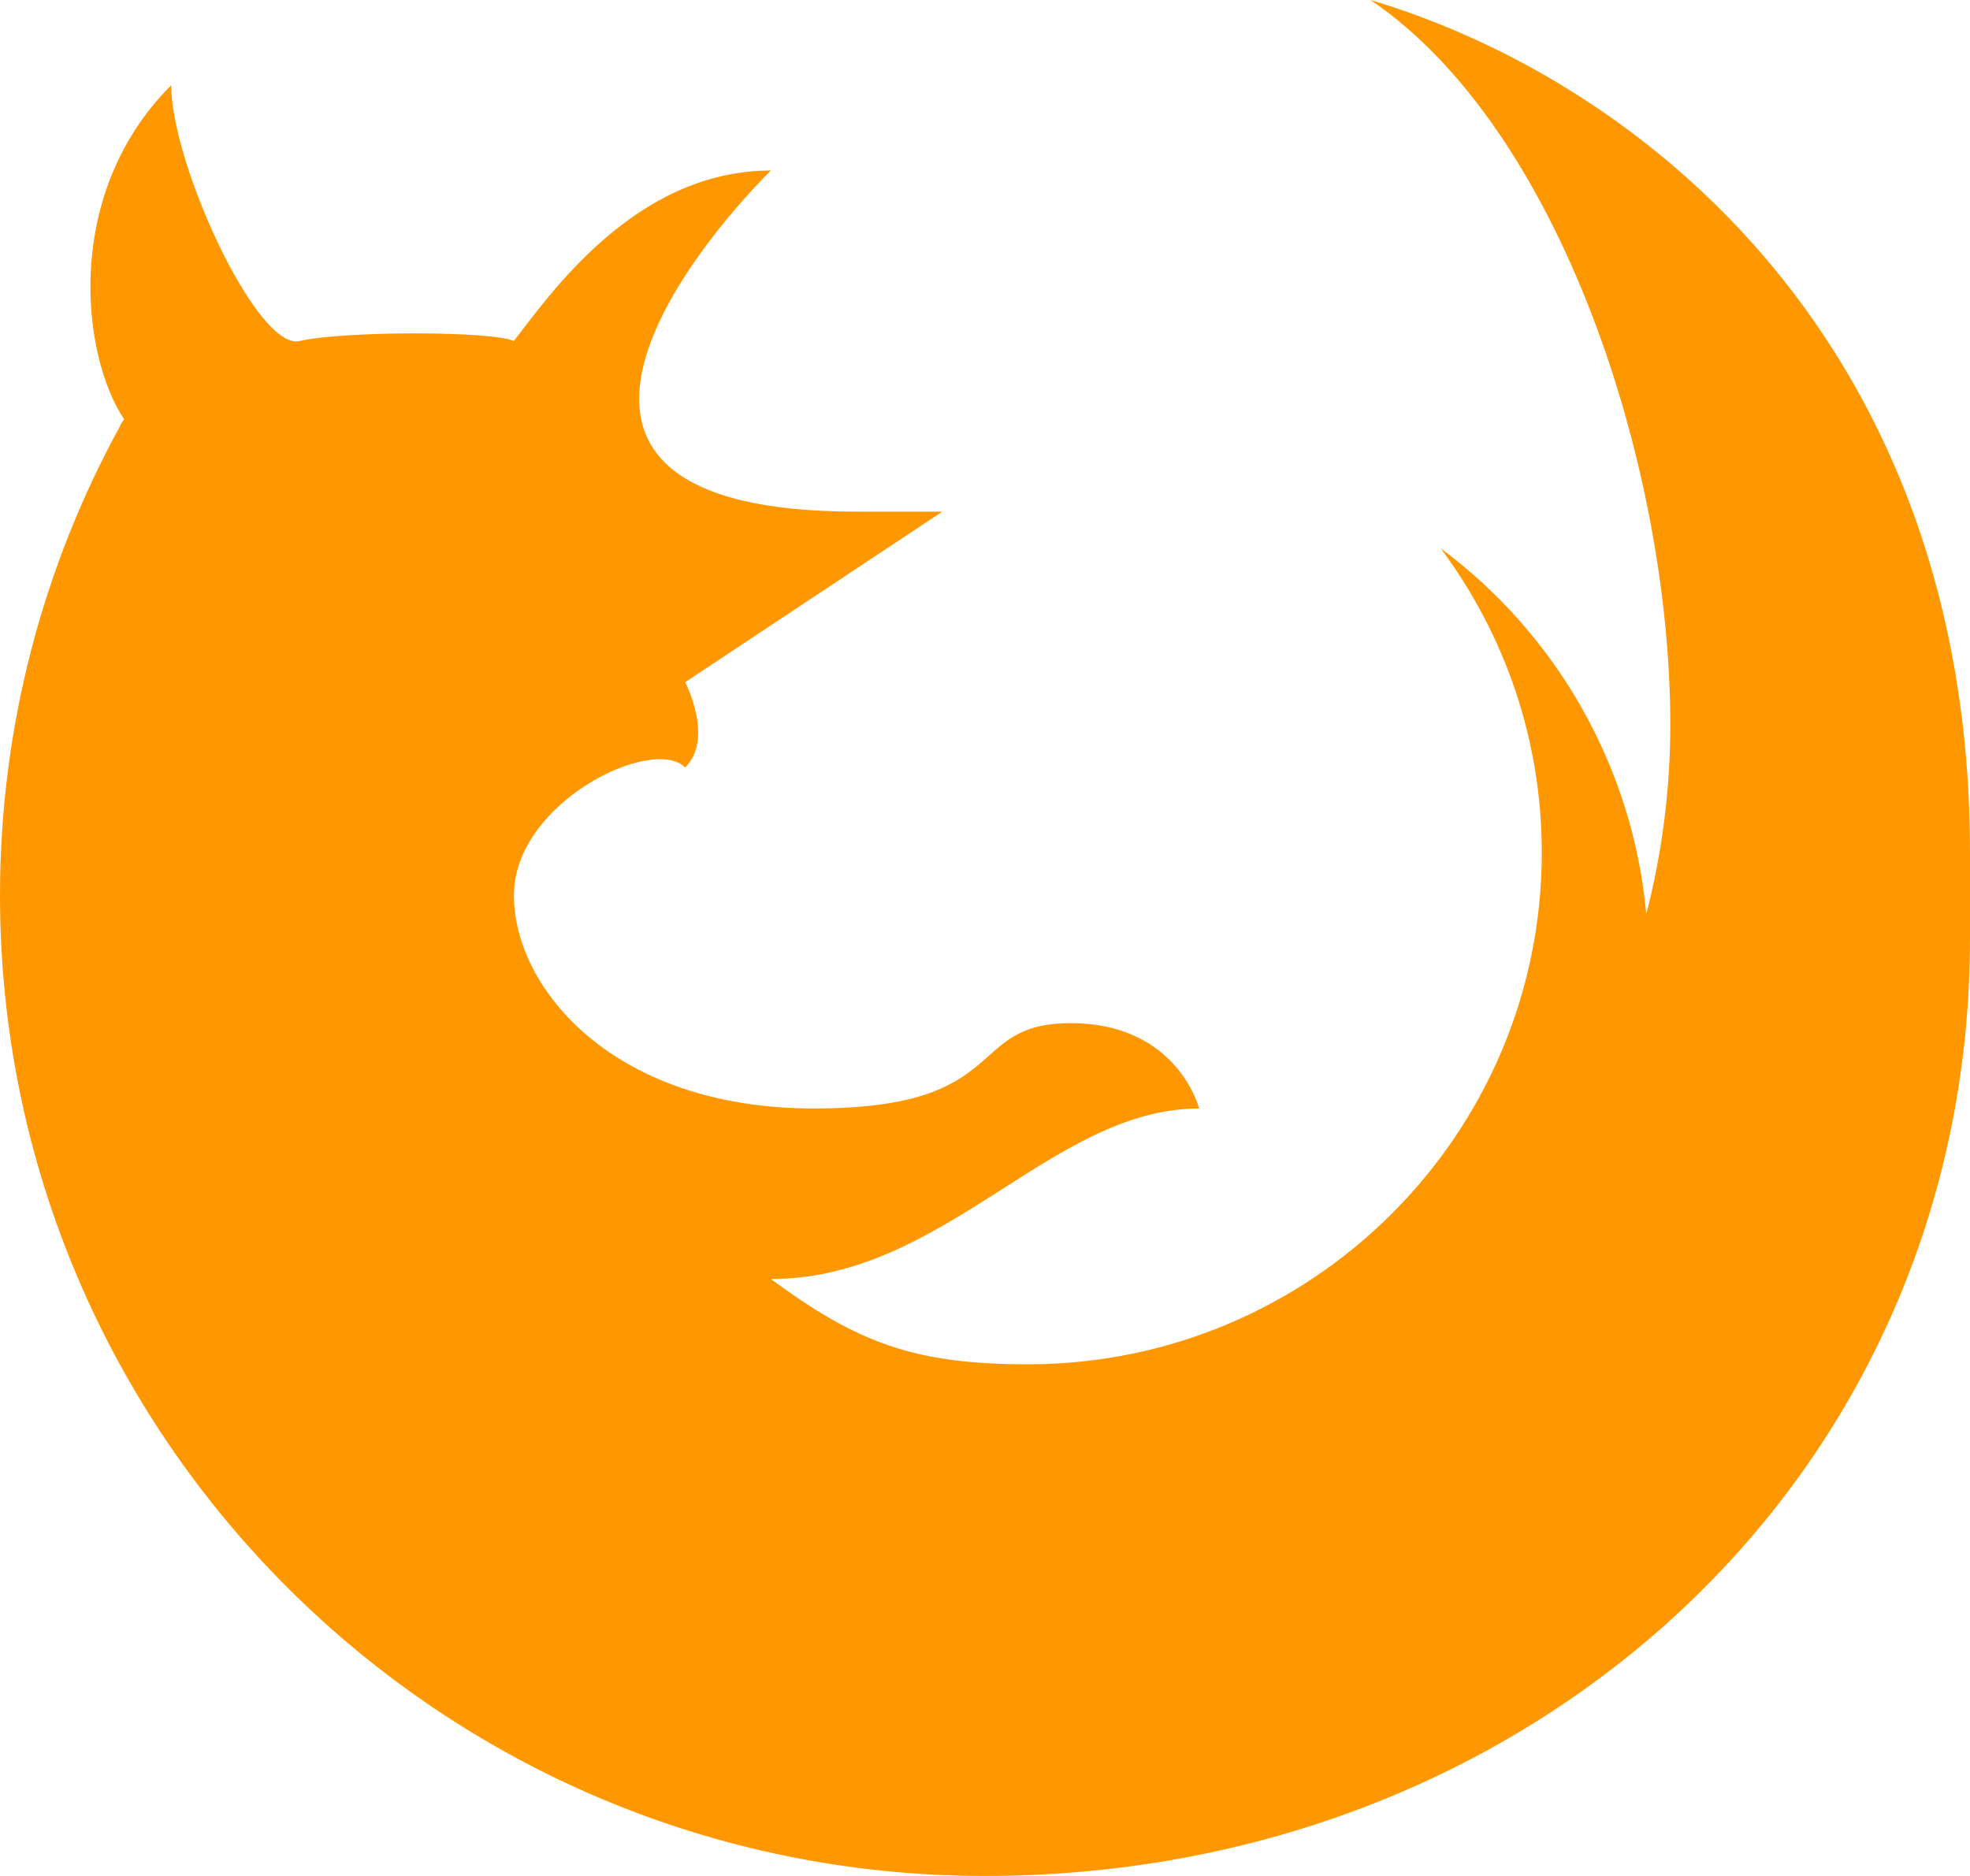
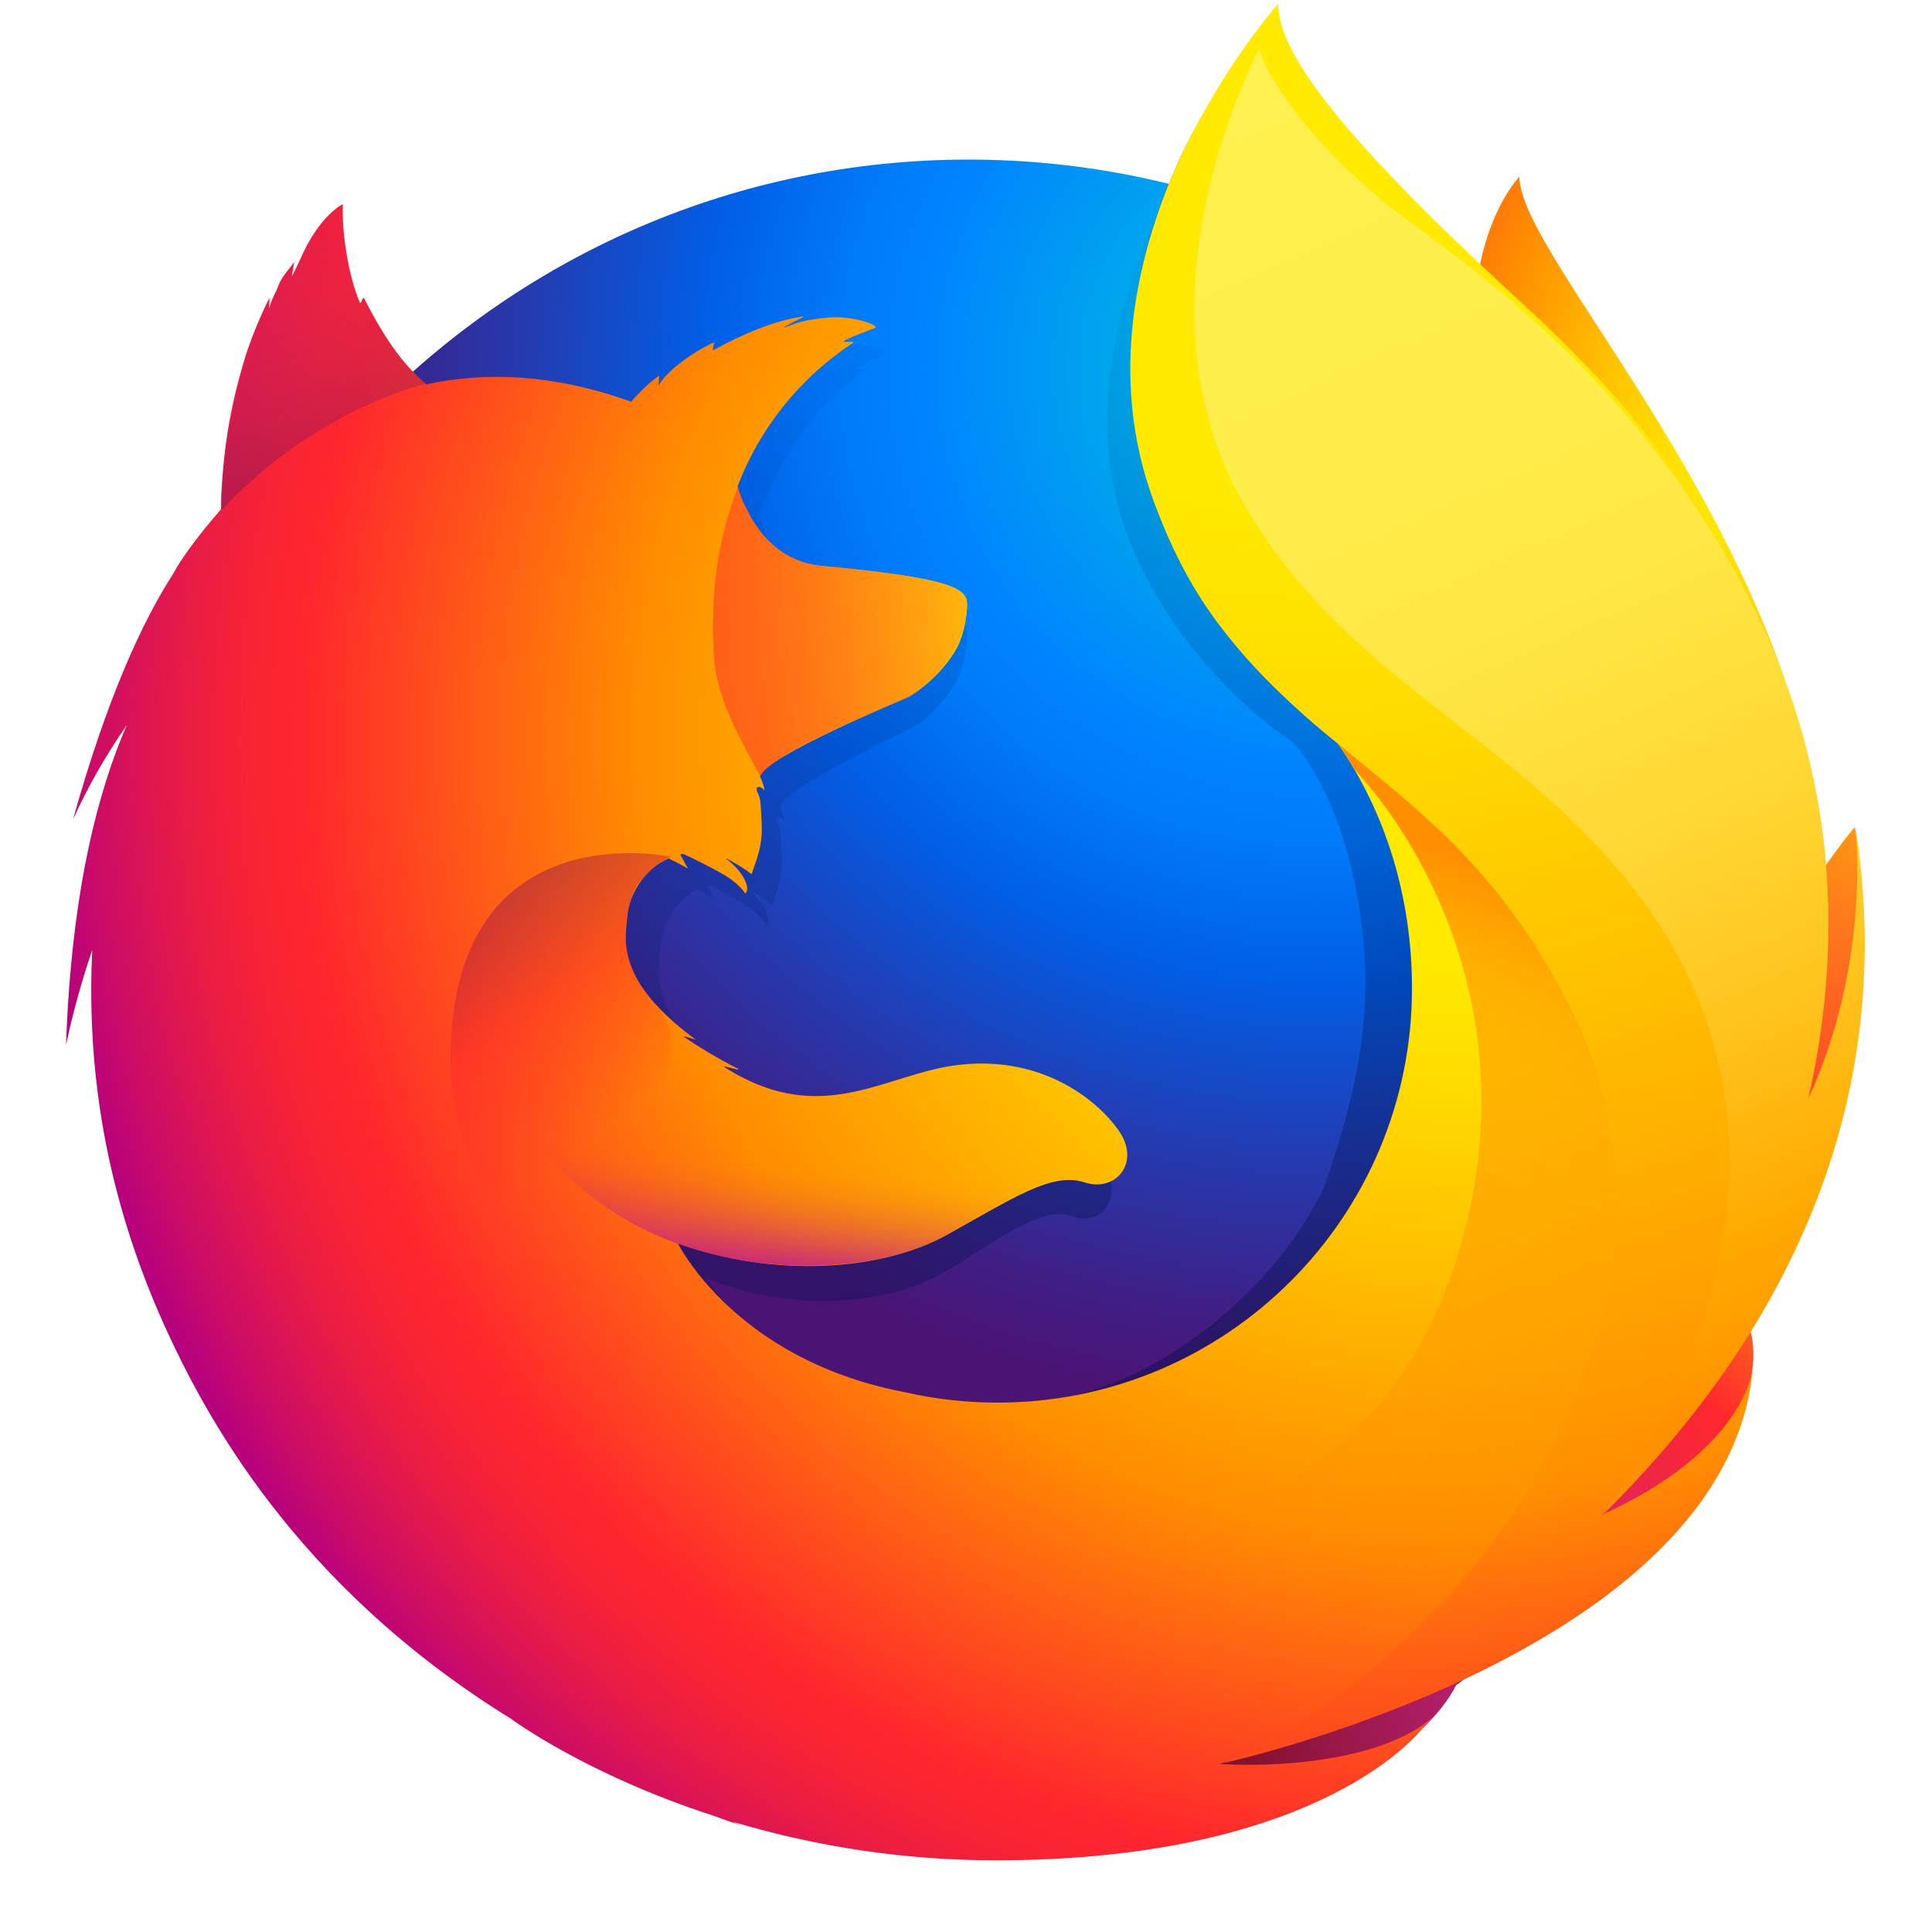
- <svg xmlns="http://www.w3.org/2000/svg" width="105" height="100">
-   <path fill="#FF9800" d="M105 50c0 28.862-23.513 50-52.5 50S0 76.588 0 47.726c0-9.043 2.33-17.59 6.392-25a.995.995 0 0 1 .23-.366C4.338 18.956 3.334 10.318 9.128 4.541c0 2.411 1.464 6.548 3.104 9.638 1.326 2.457 2.737 4.228 3.741 4 2.284-.543 10.27-.543 11.412 0 1.877-2.405 6.445-9.09 13.703-9.09-4.062 4.045-15.704 18.185 4.567 18.185h4.568L36.52 36.363s1.556 3 0 4.548c-1.732-1.732-9.128 1.862-9.128 6.815s5.296 11.363 15.98 11.363c10.683 0 7.986-4.548 13.696-4.548 5.709 0 6.844 4.548 6.844 4.548-7.855 0-13.558 9.09-22.824 9.09 4.567 3.364 7.58 4.547 13.696 4.547 15.113 0 27.392-12.225 27.392-27.274 0-6.09-2.008-11.683-5.388-16.224a27.414 27.414 0 0 1 10.96 19.498 40.554 40.554 0 0 0 1.279-10.089c0-13.683-5.84-31.776-15.98-38.637C87.655 4.358 105 18.466 105 45.452V50z" />
+ <svg xmlns="http://www.w3.org/2000/svg" id="Firefox_-_Large" data-name="Firefox - Large" viewBox="0 0 1024 1024">
+   <defs>
+     <radialGradient id="radial-gradient" cx="-14480.522" cy="-8329.079" fx="-14509.281" r="450.875" gradientTransform="matrix(0.762, 0.034, -0.05, 1.12, 11560.893, 10069.103)" gradientUnits="userSpaceOnUse">
+       <stop offset="0.045" stop-color="#ffea00" />
+       <stop offset="0.12" stop-color="#ffde00" />
+       <stop offset="0.254" stop-color="#ffbf00" />
+       <stop offset="0.429" stop-color="#ff8e00" />
+       <stop offset="0.769" stop-color="#ff272d" />
+       <stop offset="0.872" stop-color="#e0255a" />
+       <stop offset="0.953" stop-color="#cc2477" />
+       <stop offset="1" stop-color="#c42482" />
+     </radialGradient>
+     <radialGradient id="radial-gradient-2" cx="-7529.669" cy="-7921.608" r="791.229" gradientTransform="translate(9921.963 9899.103) scale(1.225 1.225)" gradientUnits="userSpaceOnUse">
+       <stop offset="0" stop-color="#00ccda" />
+       <stop offset="0.22" stop-color="#0083ff" />
+       <stop offset="0.261" stop-color="#007af9" />
+       <stop offset="0.33" stop-color="#0060e8" />
+       <stop offset="0.333" stop-color="#005fe7" />
+       <stop offset="0.438" stop-color="#2639ad" />
+       <stop offset="0.522" stop-color="#401e84" />
+       <stop offset="0.566" stop-color="#4a1475" />
+     </radialGradient>
+     <linearGradient id="linear-gradient" x1="575.669" y1="731.188" x2="384.231" y2="104.96" gradientUnits="userSpaceOnUse">
+       <stop offset="0" stop-color="#000f43" stop-opacity="0.4" />
+       <stop offset="0.485" stop-color="#001962" stop-opacity="0.173" />
+       <stop offset="1" stop-color="#002079" stop-opacity="0" />
+     </linearGradient>
+     <radialGradient id="radial-gradient-3" cx="-8260.94" cy="-6516.556" r="266.886" gradientTransform="matrix(1.219, 0.123, -0.123, 1.219, 10296.265, 9597.23)" gradientUnits="userSpaceOnUse">
+       <stop offset="0.003" stop-color="#ffea00" />
+       <stop offset="0.497" stop-color="#ff272d" />
+       <stop offset="1" stop-color="#c42482" />
+     </radialGradient>
+     <radialGradient id="radial-gradient-4" cx="-8285.087" cy="-6772.468" r="445.678" gradientTransform="matrix(1.219, 0.123, -0.123, 1.219, 10296.265, 9597.23)" gradientUnits="userSpaceOnUse">
+       <stop offset="0.003" stop-color="#ffe900" />
+       <stop offset="0.157" stop-color="#ffaf0e" />
+       <stop offset="0.316" stop-color="#ff7a1b" />
+       <stop offset="0.472" stop-color="#ff4e26" />
+       <stop offset="0.621" stop-color="#ff2c2e" />
+       <stop offset="0.762" stop-color="#ff1434" />
+       <stop offset="0.892" stop-color="#ff0538" />
+       <stop offset="1" stop-color="#ff0039" />
+     </radialGradient>
+     <radialGradient id="radial-gradient-5" cx="-8222.051" cy="-6359.332" r="408.958" gradientTransform="matrix(1.219, 0.123, -0.123, 1.219, 10296.265, 9597.23)" gradientUnits="userSpaceOnUse">
+       <stop offset="0.003" stop-color="#ff272d" />
+       <stop offset="0.497" stop-color="#c42482" />
+       <stop offset="0.986" stop-color="#620700" />
+     </radialGradient>
+     <radialGradient id="radial-gradient-6" cx="750.189" cy="396.041" fx="778.167" fy="382.212" r="782.18" gradientUnits="userSpaceOnUse">
+       <stop offset="0.156" stop-color="#ffea00" />
+       <stop offset="0.231" stop-color="#ffde00" />
+       <stop offset="0.365" stop-color="#ffbf00" />
+       <stop offset="0.541" stop-color="#ff8e00" />
+       <stop offset="0.763" stop-color="#ff272d" />
+       <stop offset="0.796" stop-color="#f92433" />
+       <stop offset="0.841" stop-color="#e91c45" />
+       <stop offset="0.893" stop-color="#cf0e62" />
+       <stop offset="0.935" stop-color="#b5007f" />
+     </radialGradient>
+     <radialGradient id="radial-gradient-7" cx="691.339" cy="3.289" r="923.615" gradientUnits="userSpaceOnUse">
+       <stop offset="0.279" stop-color="#ffea00" />
+       <stop offset="0.402" stop-color="#fd0" />
+       <stop offset="0.63" stop-color="#ffba00" />
+       <stop offset="0.856" stop-color="#ff9100" />
+       <stop offset="0.933" stop-color="#ff6711" />
+       <stop offset="0.994" stop-color="#ff4a1d" />
+     </radialGradient>
+     <linearGradient id="linear-gradient-2" x1="-8944.65" y1="-6677.742" x2="-8660.289" y2="-6750.226" gradientTransform="matrix(1.219, 0.123, -0.123, 1.219, 10296.265, 9597.23)" gradientUnits="userSpaceOnUse">
+       <stop offset="0" stop-color="#c42482" stop-opacity="0.5" />
+       <stop offset="0.474" stop-color="#ff272d" stop-opacity="0.5" />
+       <stop offset="0.486" stop-color="#ff2c2c" stop-opacity="0.513" />
+       <stop offset="0.675" stop-color="#ff7a1a" stop-opacity="0.72" />
+       <stop offset="0.829" stop-color="#ffb20d" stop-opacity="0.871" />
+       <stop offset="0.942" stop-color="#ffd605" stop-opacity="0.964" />
+       <stop offset="1" stop-color="#ffe302" />
+     </linearGradient>
+     <linearGradient id="linear-gradient-3" x1="245.347" y1="-1082.012" x2="190.775" y2="-1221.859" gradientTransform="matrix(0.995, 0.1, -0.1, 0.995, -173.696, 1313.941)" gradientUnits="userSpaceOnUse">
+       <stop offset="0" stop-color="#891551" stop-opacity="0.6" />
+       <stop offset="1" stop-color="#c42482" stop-opacity="0" />
+     </linearGradient>
+     <linearGradient id="linear-gradient-4" x1="22.04" y1="718.827" x2="116.148" y2="825.714" gradientTransform="matrix(0.995, 0.1, -0.1, 0.995, 305.439, -246.471)" gradientUnits="userSpaceOnUse">
+       <stop offset="0.005" stop-color="#891551" stop-opacity="0.5" />
+       <stop offset="0.484" stop-color="#ff272d" stop-opacity="0.5" />
+       <stop offset="1" stop-color="#ff272d" stop-opacity="0" />
+     </linearGradient>
+     <linearGradient id="linear-gradient-5" x1="200.104" y1="904.616" x2="200.171" y2="829.835" gradientTransform="matrix(0.995, 0.1, -0.1, 0.995, 305.439, -246.471)" gradientUnits="userSpaceOnUse">
+       <stop offset="0" stop-color="#c42482" />
+       <stop offset="0.083" stop-color="#c42482" stop-opacity="0.81" />
+       <stop offset="0.206" stop-color="#c42482" stop-opacity="0.565" />
+       <stop offset="0.328" stop-color="#c42482" stop-opacity="0.362" />
+       <stop offset="0.447" stop-color="#c42482" stop-opacity="0.204" />
+       <stop offset="0.562" stop-color="#c42482" stop-opacity="0.091" />
+       <stop offset="0.673" stop-color="#c42482" stop-opacity="0.023" />
+       <stop offset="0.773" stop-color="#c42482" stop-opacity="0" />
+     </linearGradient>
+     <linearGradient id="linear-gradient-6" x1="655.531" y1="38.12" x2="961.187" y2="721.615" gradientUnits="userSpaceOnUse">
+       <stop offset="0" stop-color="#fff14f" />
+       <stop offset="0.268" stop-color="#ffee4c" />
+       <stop offset="0.452" stop-color="#ffe643" />
+       <stop offset="0.612" stop-color="#ffd834" />
+       <stop offset="0.757" stop-color="#ffc41e" />
+       <stop offset="0.892" stop-color="#ffab02" />
+       <stop offset="0.902" stop-color="#ffa900" />
+       <stop offset="0.949" stop-color="#ffa000" />
+       <stop offset="1" stop-color="#ff9100" />
+     </linearGradient>
+     <linearGradient id="linear-gradient-7" x1="715.885" y1="431.21" x2="571.098" y2="819.96" gradientUnits="userSpaceOnUse">
+       <stop offset="0" stop-color="#ff8e00" />
+       <stop offset="0.04" stop-color="#ff8e00" stop-opacity="0.858" />
+       <stop offset="0.084" stop-color="#ff8e00" stop-opacity="0.729" />
+       <stop offset="0.13" stop-color="#ff8e00" stop-opacity="0.628" />
+       <stop offset="0.178" stop-color="#ff8e00" stop-opacity="0.557" />
+       <stop offset="0.227" stop-color="#ff8e00" stop-opacity="0.514" />
+       <stop offset="0.282" stop-color="#ff8e00" stop-opacity="0.5" />
+       <stop offset="0.389" stop-color="#ff8e00" stop-opacity="0.478" />
+       <stop offset="0.524" stop-color="#ff8e00" stop-opacity="0.416" />
+       <stop offset="0.676" stop-color="#ff8e00" stop-opacity="0.314" />
+       <stop offset="0.838" stop-color="#ff8e00" stop-opacity="0.172" />
+       <stop offset="1" stop-color="#ff8e00" stop-opacity="0" />
+     </linearGradient>
+   </defs>
+   <g>
+     <path d="M805.285,93.558c-23.947,27.884-35.1,90.639-10.818,154.256s61.5,49.8,84.7,114.673c30.623,85.6,16.369,200.589,16.369,200.589s36.814,106.609,62.468-6.633C1014.787,343.74,805.285,145.937,805.285,93.558Z" style="fill: url(#radial-gradient)" />
+     <path id="_Path_" data-name="&lt;Path&gt;" d="M513.072,976.638c245.236,0,443.9-199.739,443.9-446.028S758.308,84.583,513.31,84.583,69.65,284.322,69.65,530.61C69.175,777.137,268.073,976.638,513.072,976.638Z" style="fill: url(#radial-gradient-2)" />
+     <path d="M845.675,805.636a246.888,246.888,0,0,1-30.123,18.183,704,704,0,0,0,38.3-62.961c9.46-10.47,18.126-20.648,25.188-31.653,3.437-5.407,7.313-12.079,11.416-19.819,24.921-44.9,52.4-117.563,53.179-192.2l0-.18c.018-1.837.029-3.675.014-5.515a257.6,257.6,0,0,0-5.712-55.748c.2,1.431.376,2.861.556,4.291-.221-1.1-.407-2.212-.644-3.314.366,2.034.66,4,.976,5.983,5.094,43.217,1.466,85.372-16.682,116.45-.286.454-.58.879-.869,1.323,9.41-47.234,12.558-99.387,2.088-151.6,0,0-4.187-25.383-35.376-102.441-17.952-44.353-49.833-80.716-78-107.207-24.69-30.546-47.114-51.045-59.475-64.06-25.821-27.189-36.643-47.569-41.087-60.867-3.853-1.932-53.135-49.807-57.05-51.631-21.511,33.352-89.162,137.675-56.981,235.146,14.584,44.172,51.467,90.017,90.067,115.736,1.695,1.936,22.969,25.042,33.086,77.157C728.992,524.551,723.5,566.564,702,628.692c-25.286,54.505-90.067,108.388-150.724,113.9C421.6,754.373,374.127,677.484,374.127,677.484c46.336,18.525,97.568,14.65,128.724-4.556,31.4-19.425,50.394-33.827,65.81-28.148,15.2,5.653,27.3-10.756,16.442-27.767a78.5,78.5,0,0,0-79.4-34.573c-31.433,5.109-60.226,30.009-101.412,5.894a85.528,85.528,0,0,1-7.729-5.062c-2.715-1.785,8.826,2.717,6.133.688-8.015-4.354-22.2-13.842-25.88-17.217-.613-.562,6.219,2.179,5.606,1.616-38.51-31.712-33.7-53.134-32.49-66.57.969-10.749,7.964-24.523,19.751-30.11,5.693,3.107,9.24,5.479,9.24,5.479s-2.428-4.961-3.741-7.576c.46-.2.9-.147,1.358-.342,4.664,2.251,14.977,8.1,20.407,11.667,7.072,4.988,9.326,9.436,9.326,9.436s1.862-1.025.485-5.375c-.5-1.784-2.647-7.453-9.652-13.174l.438.049a81.2,81.2,0,0,1,11.867,8.241c1.975-7.181,5.527-14.679,4.746-28.092-.477-9.431-.257-11.873-1.919-15.515-1.488-3.128.834-4.348,3.418-1.1a32.826,32.826,0,0,0-2.208-7.4l.022-.244c3.225-11.236,68.248-40.461,72.981-43.877a67.355,67.355,0,0,0,19.132-20.8c3.617-5.763,6.337-13.848,7-26.112.355-8.844-3.759-14.734-69.507-21.618-17.981-1.771-28.531-14.8-34.526-26.823-1.094-2.59-2.209-4.937-3.325-7.282a58,58,0,0,1-2.558-8.431c10.749-30.873,28.81-56.977,55.367-76.7,1.447-1.318-5.782.338-4.336-.98,1.687-1.538,12.706-5.977,14.787-6.977,2.542-1.2-10.882-6.9-22.732-5.512-12.069,1.36-14.632,2.8-21.073,5.531,2.673-2.661,11.173-6.149,9.18-6.126-13.011,1.995-29.179,9.558-43,18.124a10.731,10.731,0,0,1,.835-4.348c-6.441,2.732-22.26,13.788-26.865,23.142a44.329,44.329,0,0,0,.266-5.4A84.483,84.483,0,0,0,351.9,227.362l-.241.219c-37.358-15.05-70.233-16.024-98.053-9.276-6.086-6.112-9.059-1.644-22.907-32.069-.941-1.832.722,1.809,0,0-2.278-5.9,1.389,7.872,0,0-23.284,18.372-53.92,39.193-68.626,53.89-.182.586,17.156-4.9,0,0-6.008,1.716-5.6,5.281-6.513,37.5-.22,2.443-.025,5.179-.223,7.378-11.748,14.968-19.749,27.643-22.775,34.211-15.193,26.18-31.926,66.992-48.146,131.551A334.364,334.364,0,0,1,110.2,400.365c-13.488,34.267-26.527,88.078-29.134,170.945a483.614,483.614,0,0,1,12.533-50.66,473.038,473.038,0,0,0,34.74,201.061c9.329,22.821,24.76,57.455,51.029,95.4,82.533,86.839,198.945,140.9,327.852,140.9C641.792,958.012,762.635,899.133,845.675,805.636Z" style="fill: url(#linear-gradient)" />
+     <path d="M746.1,868.708c162.87-18.86,234.969-186.7,142.381-190-83.633-2.673-219.527,198.9-142.381,190Z" style="fill: url(#radial-gradient-3)" />
+     <path d="M900.207,644.424c112.056-65.214,82.839-206.08,82.839-206.08S939.8,488.582,910.421,568.664C881.4,647.963,832.837,683.812,900.207,644.424Z" style="fill: url(#radial-gradient-4)" />
+     <path d="M544.474,952.062c156.227,49.851,290.5-73.22,207.733-114.32C676.956,800.676,470.324,928.49,544.474,952.062Z" style="fill: url(#radial-gradient-5)" />
+     <path d="M911.849,704.234c3.8-5.363,8.94-22.535,13.48-30.211C952.911,629.5,953.106,594,953.106,593.187c16.659-83.219,15.148-117.2,4.9-180.043-8.251-50.6-44.322-123.092-75.57-158-32.2-35.965-9.514-24.247-40.692-50.518-27.327-30.293-53.823-60.291-68.253-72.355C669.215,45.094,671.571,26.577,673.579,23.42c-.339.371-.837.922-1.472,1.643C670.872,20.14,670,16,670,16s-57,57-69,152c-7.834,62.021,15.383,126.676,49,168a381.367,381.367,0,0,0,59,58l0-.026c25.4,36.477,39.38,81.489,39.38,129.909,0,121.244-98.341,219.531-219.652,219.531a220.455,220.455,0,0,1-49.134-5.519c-57.236-10.908-90.288-39.781-106.772-59.382-9.447-11.234-13.464-19.423-13.464-19.423,51.283,18.371,107.986,14.528,142.468-4.518,34.749-19.265,55.774-33.546,72.837-27.915,16.82,5.606,30.211-10.667,18.2-27.536-11.771-16.845-42.4-40.97-87.878-34.286-34.789,5.067-66.657,29.76-112.24,5.845a96.313,96.313,0,0,1-8.554-5.02c-3.005-1.771,9.768,2.695,6.787.682-8.87-4.318-24.573-13.728-28.643-17.074-.679-.557,6.883,2.161,6.2,1.6-42.621-31.449-37.3-52.693-35.959-66.018,1.073-10.66,8.814-24.32,21.859-29.86,6.3,3.081,10.226,5.433,10.226,5.433s-2.688-4.92-4.141-7.513c.509-.194.994-.145,1.5-.339,5.162,2.232,16.576,8.029,22.586,11.57,7.827,4.947,10.322,9.358,10.322,9.358s2.061-1.016.536-5.33c-.557-1.769-2.929-7.391-10.682-13.065l.485.049a90.851,90.851,0,0,1,13.134,8.173c2.186-7.121,6.118-14.557,5.253-27.859-.528-9.352-.284-11.775-2.124-15.386-1.647-3.1.924-4.312,3.782-1.088a30.038,30.038,0,0,0-2.444-7.343l.025-.242c3.57-11.143,75.535-40.125,80.773-43.513a70.31,70.31,0,0,0,21.175-20.63c4-5.715,7.014-13.733,7.748-25.895.246-5.48-1.441-9.817-20.5-13.965-11.439-2.49-29.136-4.913-56.433-7.474-19.9-1.756-31.577-14.676-38.212-26.6-1.211-2.569-2.445-4.9-3.68-7.222a53.108,53.108,0,0,1-2.831-8.36,158.47,158.47,0,0,1,61.279-76.063c1.6-1.308-6.4.335-4.8-.972,1.868-1.525,14.063-5.927,16.367-6.919,2.813-1.186-12.044-6.84-25.159-5.466-13.357,1.349-16.194,2.776-23.323,5.486,2.959-2.639,12.366-6.1,10.161-6.075-14.4,1.978-32.3,9.479-47.6,17.973a9.676,9.676,0,0,1,.924-4.312c-7.129,2.709-24.637,13.674-29.734,22.95a39.488,39.488,0,0,0,.294-5.354,88.678,88.678,0,0,0-14.6,13.7l-.267.218c-41.347-14.925-77.732-15.891-108.522-9.2-6.736-6.061-17.566-15.226-32.892-45.4-1.041-1.817-1.6,3.755-2.4,1.961-5.955-13.813-9.553-36.444-8.962-52.046,0,0-12.318,5.614-22.513,29.06-1.893,4.215-3.107,6.54-4.32,8.865-.558.678,1.265-7.7.974-7.244-1.772,3-6.356,7.192-8.371,12.618-1.384,4.021-3.325,6.273-4.564,11.288l-.291.46c-.1-1.478.367-6.081.027-5.137a236.1,236.1,0,0,0-12.308,29.841c-5.489,18.046-11.879,42.61-12.892,74.565-.244,2.423-.027,5.136-.247,7.317-13,14.844-21.858,27.413-25.207,33.928C75.18,329.762,56.66,370.236,38.707,434.259A319.143,319.143,0,0,1,67.245,384.27C52.316,418.253,37.885,471.618,35,553.8a438.522,438.522,0,0,1,13.872-50.24c-2.578,54.8,3.805,122.74,38.449,199.393,20.57,45.087,67.921,136.649,183.62,208.1l-.01.007s39.36,29.3,107.017,51.259c5,1.814,10.065,3.6,15.234,5.333-1.622-.655-3.191-1.344-4.715-2.052a484.883,484.883,0,0,0,138.8,20.4c175.18.149,226.846-70.2,226.846-70.2s-.182.137-.513.377q3.708-3.491,7.143-7.257c-27.639,26.1-90.715,27.832-114.3,25.949,40.223-11.813,66.691-21.806,118.175-41.519Q773.655,890,783.1,885.71c.681-.3,1.368-.625,2.052-.936,1.249-.582,2.486-1.132,3.747-1.744a349.205,349.205,0,0,0,70.262-43.987c51.7-41.3,62.949-81.557,68.829-108.1-.82,2.544-3.375,8.475-5.17,12.316-13.315,28.482-42.841,45.959-74.908,60.948A688.993,688.993,0,0,0,890.3,741.773C900.767,731.39,904.033,715.148,911.849,704.234Z" style="fill: url(#radial-gradient-6)" />
+     <path d="M848.921,802.982c21.08-23.241,40.01-49.824,54.349-79.968,36.9-77.582,93.952-206.58,49.018-341.306C916.775,275.225,868.016,217,806.107,160.122,705.563,67.756,677.482,26.521,677.482,2c0,0-116.089,129.409-65.742,264.381S765.2,396.405,833.419,537.255C913.694,703,768.47,883.869,648.375,934.493c7.353-1.633,266.97-60.383,280.614-208.882C928.68,728.342,922.83,769.414,848.921,802.982Z" style="fill: url(#radial-gradient-7)" />
+     <path d="M512.592,321.373c.393-8.77-4.156-14.66-76.682-21.463-29.839-2.755-41.265-30.334-44.748-41.941-10.61,27.565-14.991,56.49-12.636,91.477,1.61,22.92,17.009,47.521,24.37,61.965,0,0,1.636-2.126,2.391-2.912,13.861-14.431,71.936-36.419,77.392-39.541C488.693,365.159,511.582,348.435,512.592,321.373Z" style="fill: url(#linear-gradient-2)" />
+     <path d="M193.314,158.471c-1.041-1.818-1.6,3.754-2.4,1.961-5.955-13.813-9.578-36.2-8.72-52.022,0,0-12.318,5.614-22.513,29.06-1.893,4.215-3.107,6.54-4.32,8.865-.558.678,1.265-7.7.974-7.244-1.771,3-6.355,7.192-8.346,12.375-1.651,4.239-3.349,6.515-4.613,11.772-.389,1.429.392-6.323.052-5.379-23.711,45.825-28.237,115.114-25.738,112.184,50.478-53.9,108.325-66.683,108.325-66.683-6.155-4.534-19.528-17.625-32.7-44.889Z" style="fill: url(#linear-gradient-3)" />
+     <path d="M384.844,722.1c-69.724-29.769-148.992-71.755-146-167.138,4.075-125.619,117.145-100.791,117.145-100.791-4.267,1.039-15.675,9.162-19.718,17.82-4.273,10.827-12.069,35.276,11.551,60.9,37.089,40.192-76.2,95.356,98.663,199.567,4.41,2.4-40.991-1.43-61.639-10.358Z" style="fill: url(#linear-gradient-4)" />
+     <path d="M360.074,659.5c49.442,17.207,107.04,14.189,141.523-4.858,23.085-12.851,52.7-33.434,70.922-28.353-15.777-6.236-27.726-9.15-42.1-9.862-2.448,0-5.382-.052-8.048-.32a136.228,136.228,0,0,0-15.757.863c-8.9.818-18.766,6.433-27.735,5.532-.485-.049,8.7-3.774,7.953-3.605-4.752.991-9.915,1.205-15.37,1.881-3.467.386-6.449.82-9.891.963-102.982,8.733-190.017-55.813-190.017-55.813-7.408,24.95,33.166,74.3,88.521,93.572Z" style="fill: url(#linear-gradient-5)" />
+     <path d="M848.738,803.646C952.9,701.376,1005.6,577.061,983.321,437.627c0,0,8.9,71.5-24.848,144.628,16.213-71.393,18.1-160.114-24.975-251.988C876.005,207.636,781.45,143.109,745.351,116.189,690.656,75.4,667.983,33.87,667.574,25.3c-16.339,33.477-65.766,148.2-5.31,247,56.64,92.564,145.865,120.039,208.328,204.947C985.667,633.667,848.738,803.646,848.738,803.646Z" style="fill: url(#linear-gradient-6)" />
+     <path d="M833.814,537.551C797.412,462.35,751.978,429.55,709,394c5,7,6.232,9.473,9,14,37.827,40.316,93.607,138.656,53.11,262.107C694.881,902.482,389.967,793.057,358,762.319c12.932,134.489,238.036,198.845,384.6,111.63C826,795,893.468,660.788,833.814,537.551Z" style="fill: url(#linear-gradient-7)" />
+   </g>
</svg>
